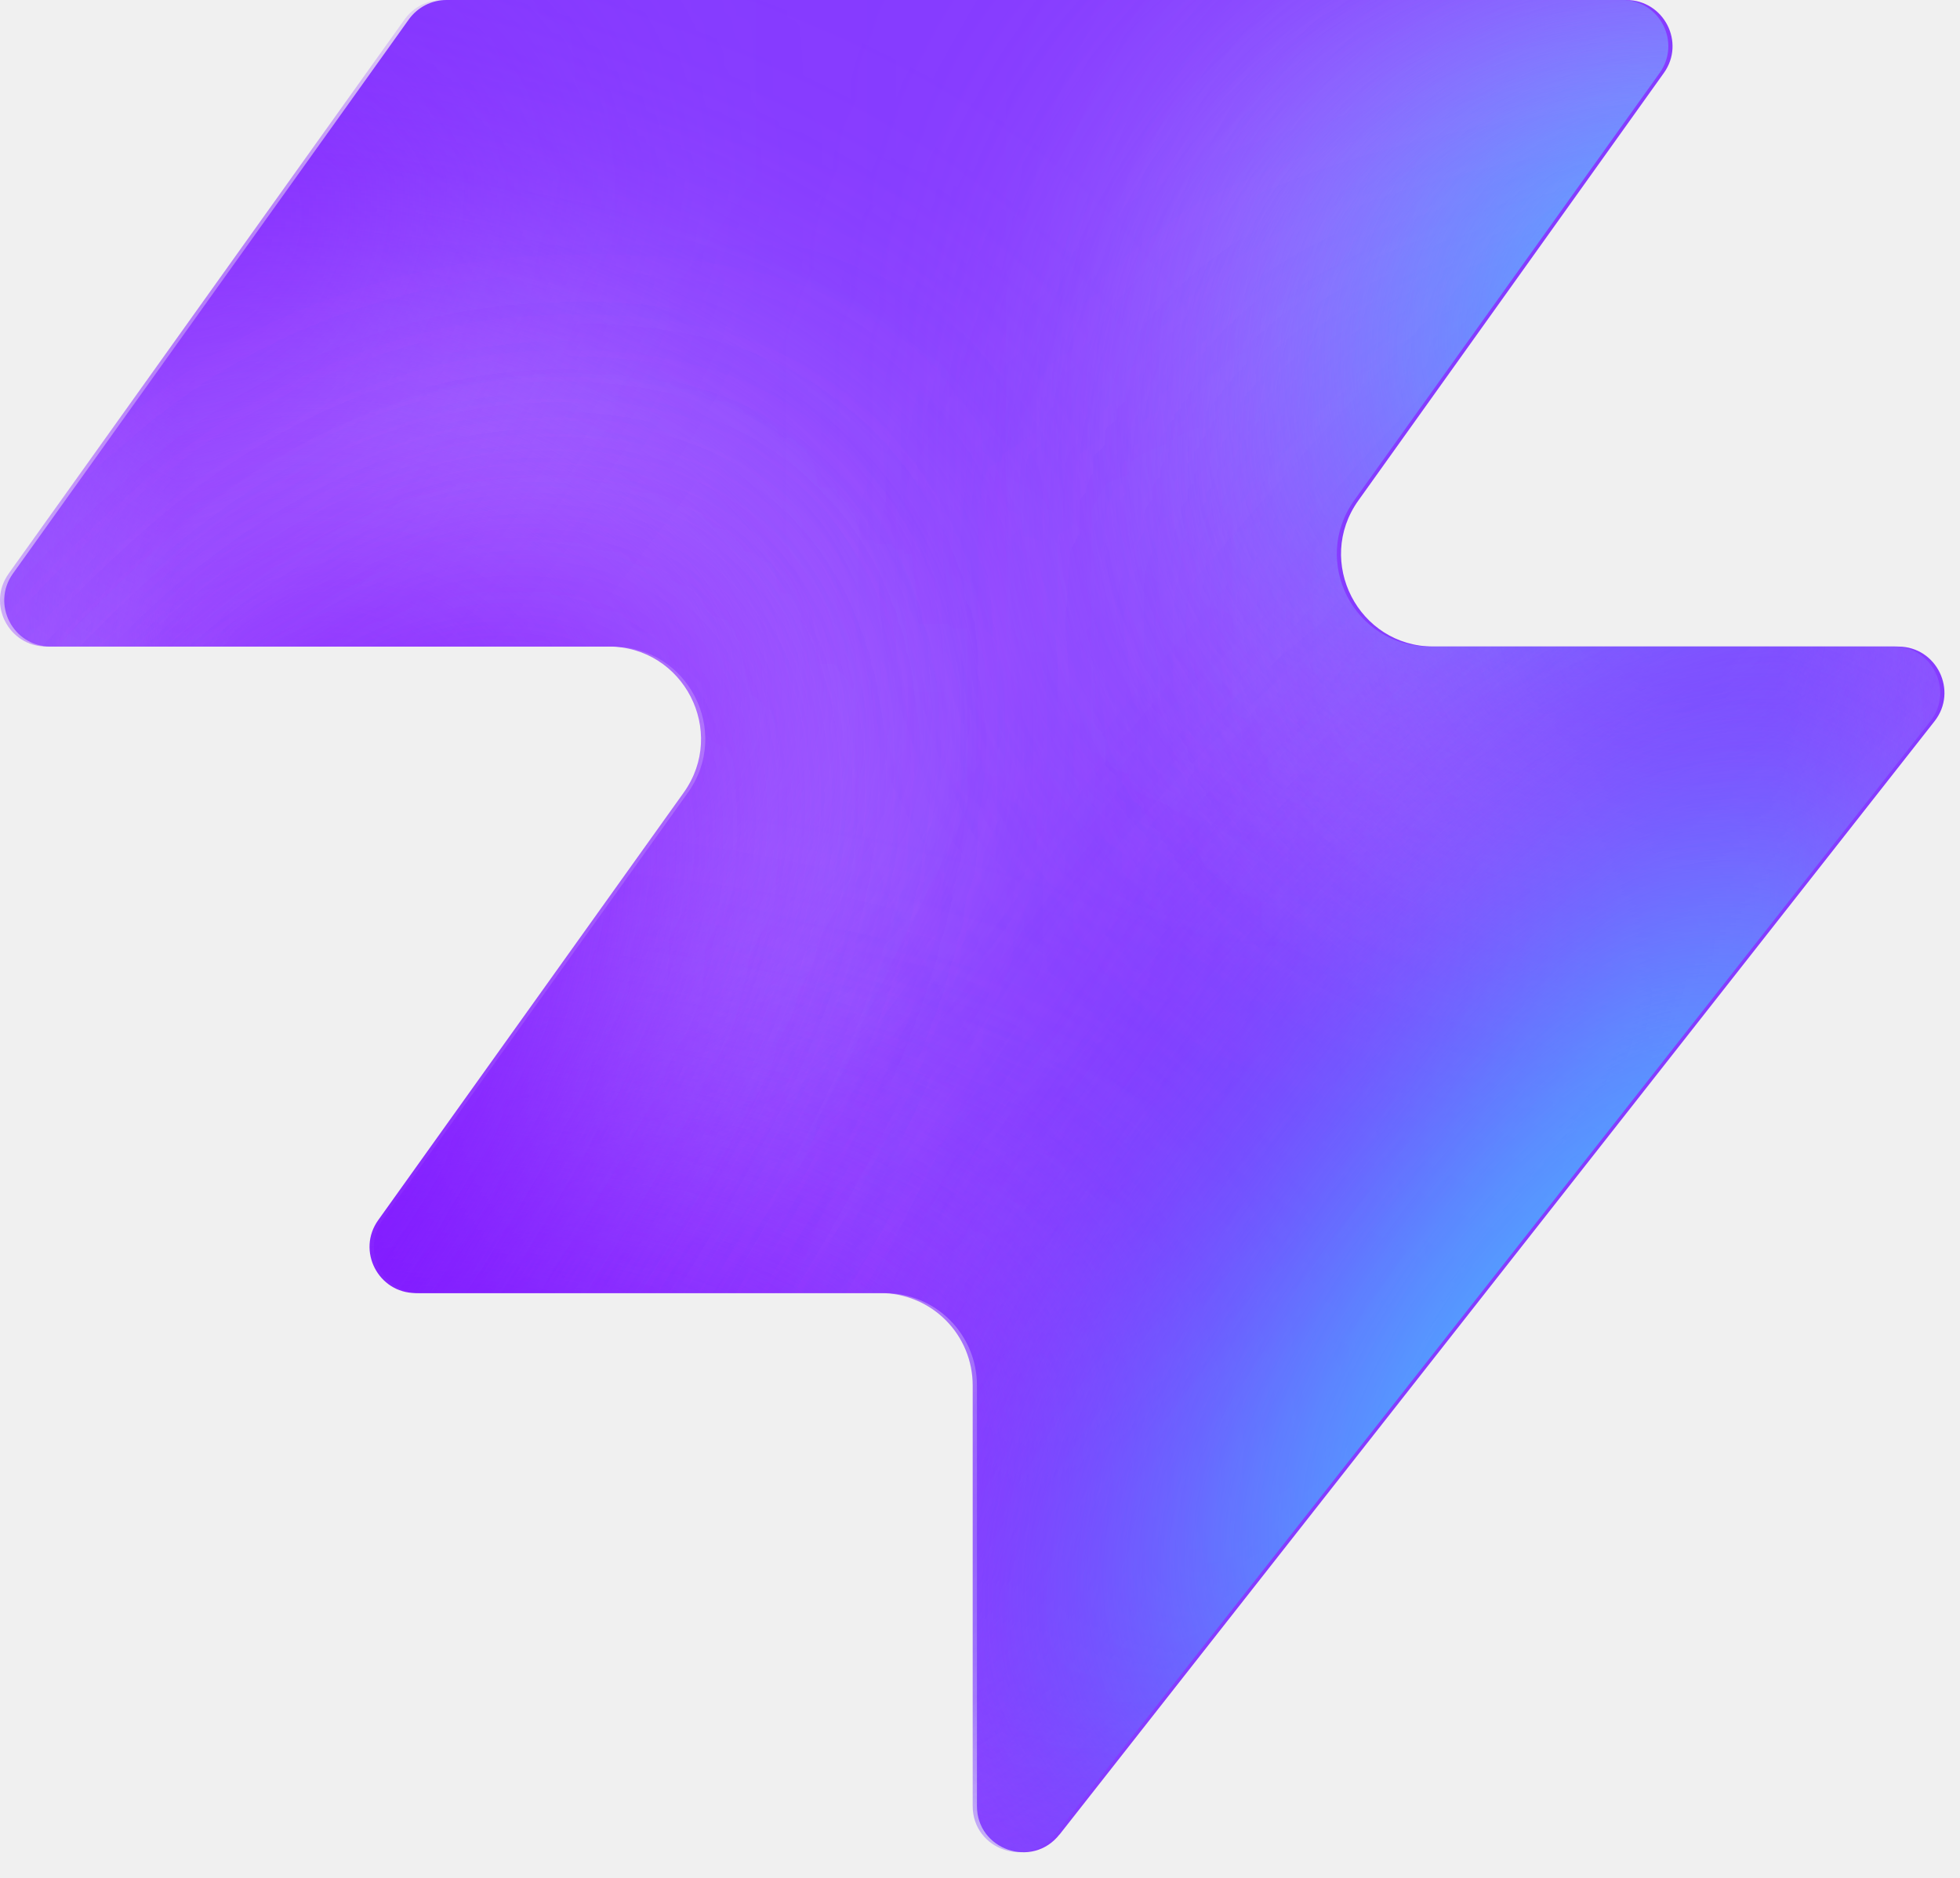
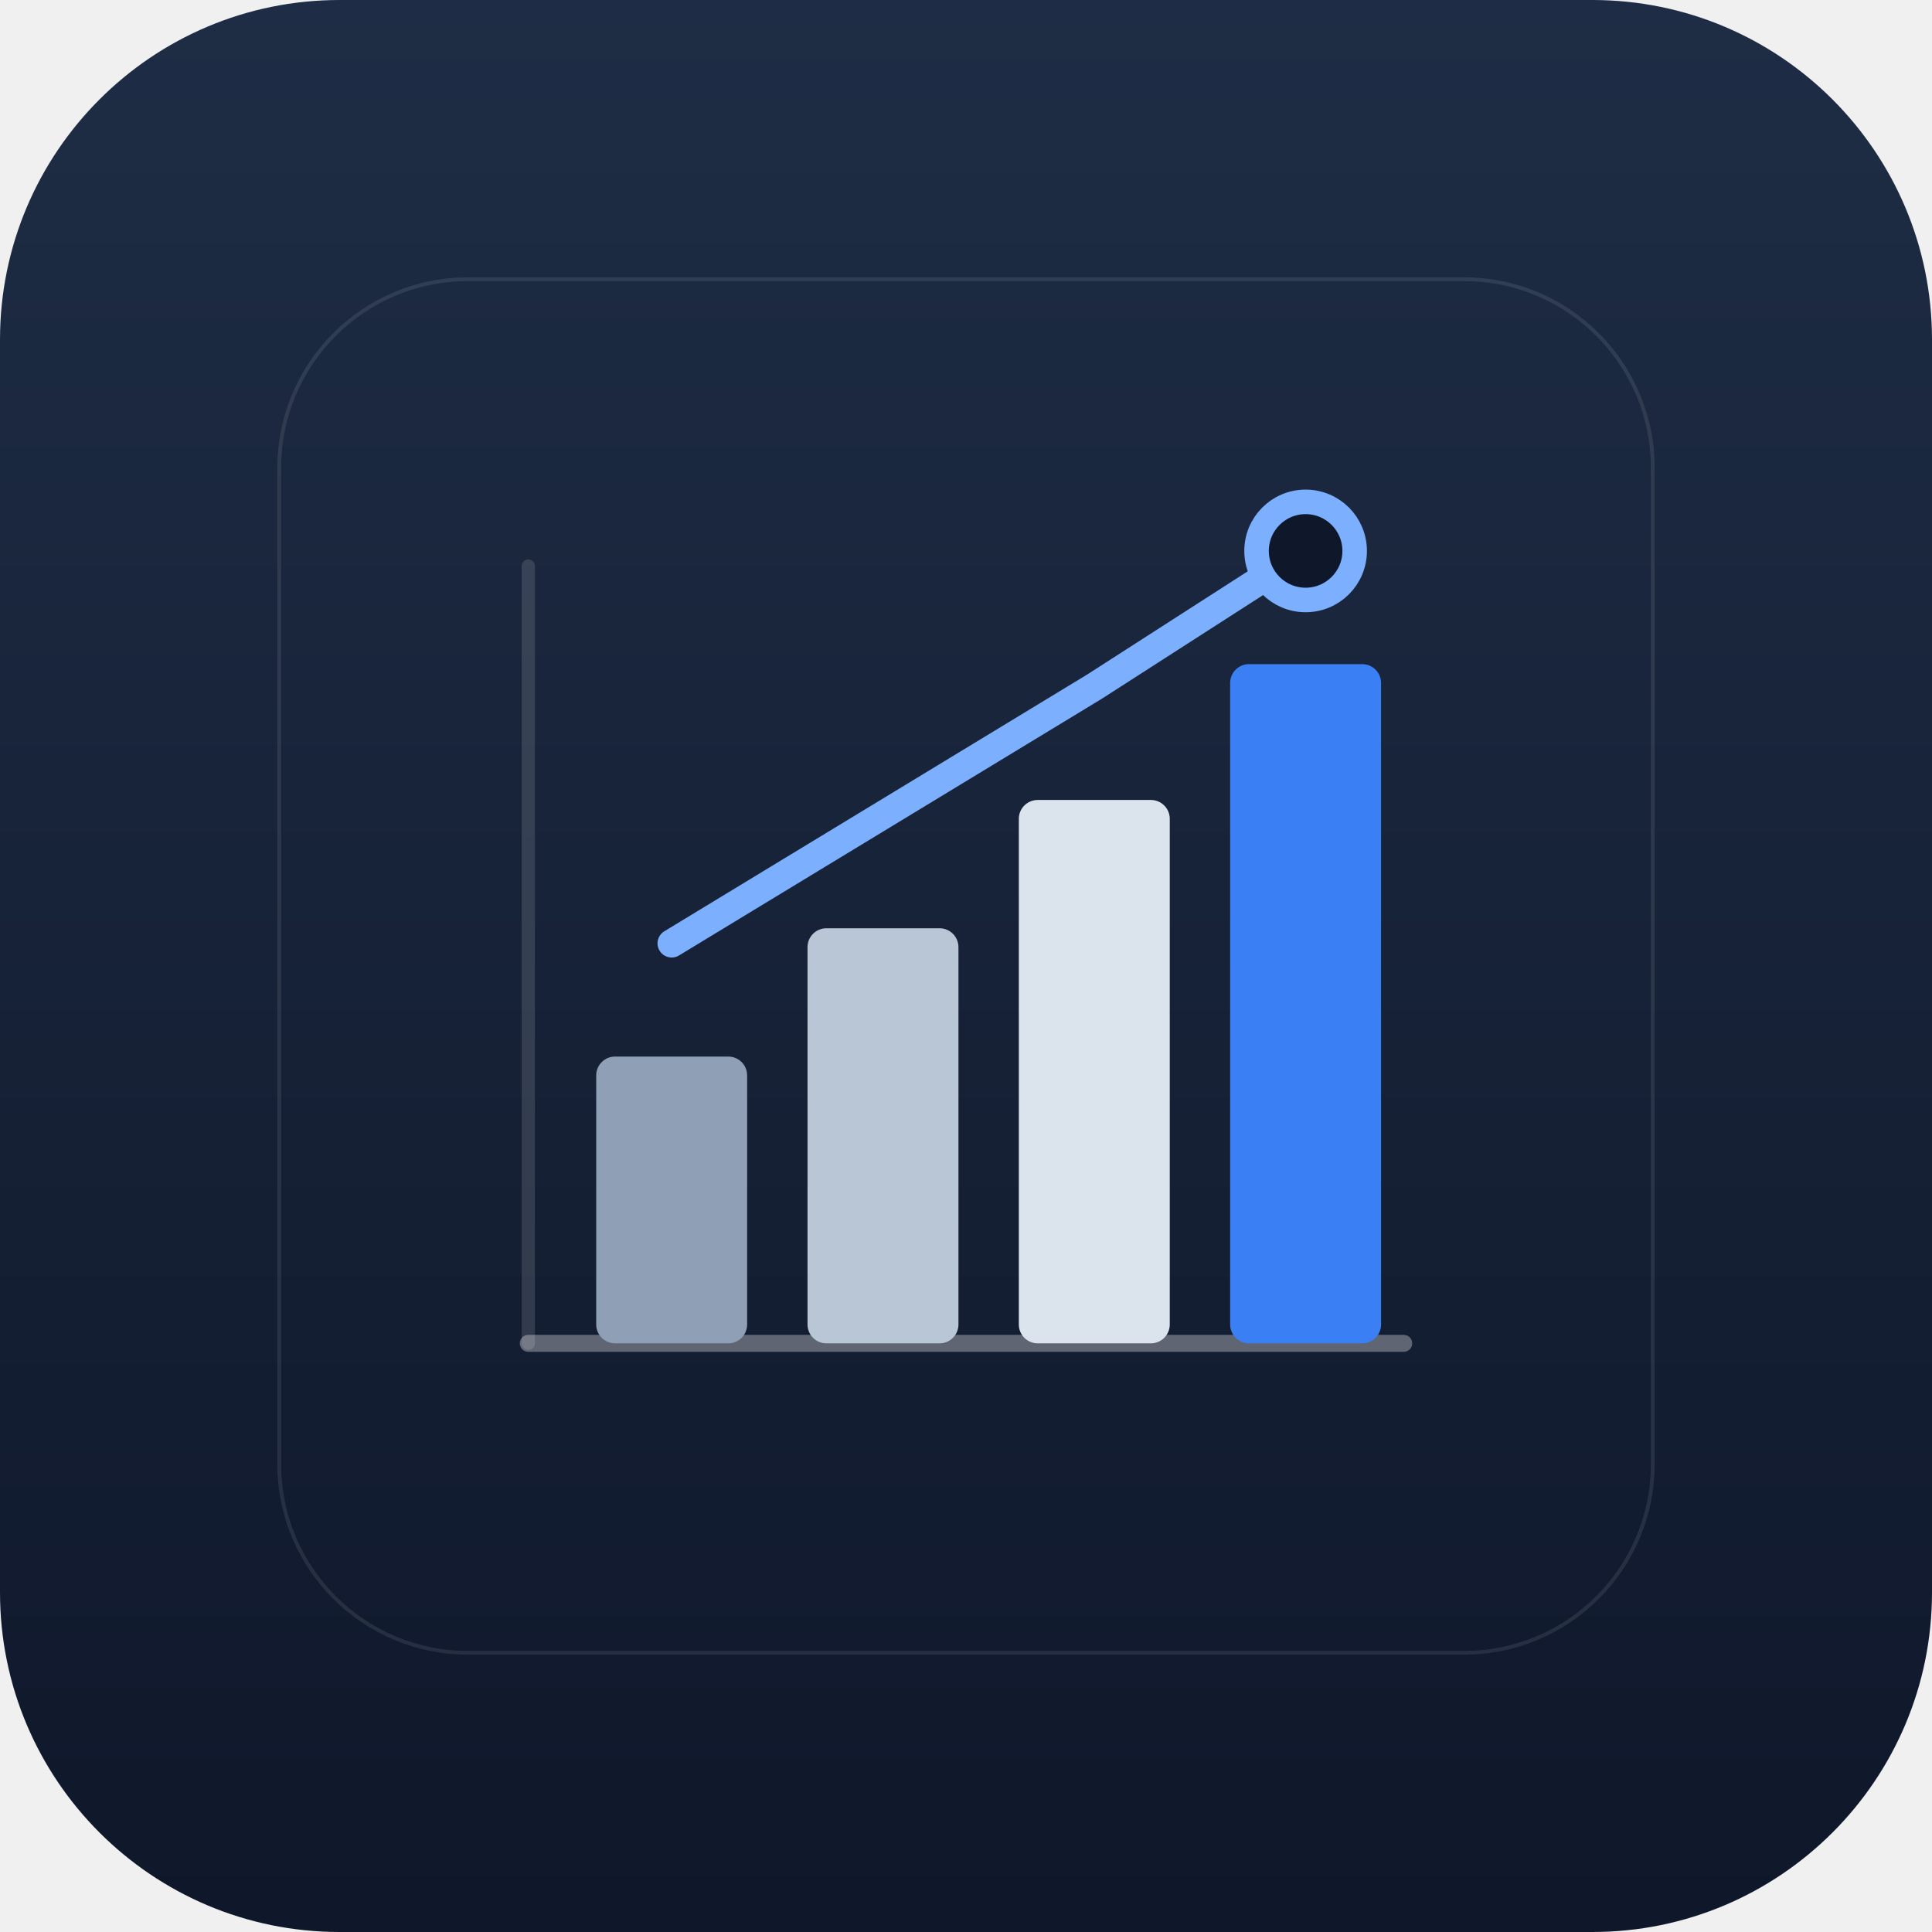
- <svg xmlns="http://www.w3.org/2000/svg" width="48" height="46" fill="none" viewBox="0 0 48 46">
-   <path fill="#863bff" d="M25.946 44.938c-.664.845-2.021.375-2.021-.698V33.937a2.26 2.26 0 0 0-2.262-2.262H10.287c-.92 0-1.456-1.04-.92-1.788l7.48-10.471c1.07-1.497 0-3.578-1.842-3.578H1.237c-.92 0-1.456-1.04-.92-1.788L10.013.474c.214-.297.556-.474.92-.474h28.894c.92 0 1.456 1.04.92 1.788l-7.48 10.471c-1.07 1.498 0 3.579 1.842 3.579h11.377c.943 0 1.473 1.088.89 1.83L25.947 44.94z" style="fill:#863bff;fill:color(display-p3 .525 .23 1);fill-opacity:1" />
-   <mask id="a" width="48" height="46" x="0" y="0" maskUnits="userSpaceOnUse" style="mask-type:alpha">
-     <path fill="#000" d="M25.842 44.938c-.664.844-2.021.375-2.021-.698V33.937a2.26 2.26 0 0 0-2.262-2.262H10.183c-.92 0-1.456-1.04-.92-1.788l7.48-10.471c1.07-1.498 0-3.579-1.842-3.579H1.133c-.92 0-1.456-1.04-.92-1.787L9.91.473c.214-.297.556-.474.92-.474h28.894c.92 0 1.456 1.04.92 1.788l-7.48 10.471c-1.07 1.498 0 3.578 1.842 3.578h11.377c.943 0 1.473 1.088.89 1.832L25.843 44.94z" style="fill:#000;fill-opacity:1" />
-   </mask>
-   <g mask="url(#a)">
-     <g filter="url(#b)">
-       <ellipse cx="5.508" cy="14.704" fill="#ede6ff" rx="5.508" ry="14.704" style="fill:#ede6ff;fill:color(display-p3 .927 .903 1);fill-opacity:1" transform="matrix(.00324 1 1 -.00324 -4.47 31.516)" />
-     </g>
-     <g filter="url(#c)">
-       <ellipse cx="10.399" cy="29.851" fill="#ede6ff" rx="10.399" ry="29.851" style="fill:#ede6ff;fill:color(display-p3 .927 .903 1);fill-opacity:1" transform="matrix(.00324 1 1 -.00324 -39.328 7.883)" />
-     </g>
-     <g filter="url(#d)">
-       <ellipse cx="5.508" cy="30.487" fill="#7e14ff" rx="5.508" ry="30.487" style="fill:#7e14ff;fill:color(display-p3 .492 .077 1);fill-opacity:1" transform="rotate(89.814 -25.913 -14.639)scale(1 -1)" />
-     </g>
-     <g filter="url(#e)">
-       <ellipse cx="5.508" cy="30.599" fill="#7e14ff" rx="5.508" ry="30.599" style="fill:#7e14ff;fill:color(display-p3 .492 .077 1);fill-opacity:1" transform="rotate(89.814 -32.644 -3.334)scale(1 -1)" />
-     </g>
-     <g filter="url(#f)">
-       <ellipse cx="5.508" cy="30.599" fill="#7e14ff" rx="5.508" ry="30.599" style="fill:#7e14ff;fill:color(display-p3 .492 .077 1);fill-opacity:1" transform="matrix(.00324 1 1 -.00324 -34.34 30.47)" />
-     </g>
-     <g filter="url(#g)">
-       <ellipse cx="14.072" cy="22.078" fill="#ede6ff" rx="14.072" ry="22.078" style="fill:#ede6ff;fill:color(display-p3 .927 .903 1);fill-opacity:1" transform="rotate(93.35 24.506 48.493)scale(-1 1)" />
-     </g>
-     <g filter="url(#h)">
-       <ellipse cx="3.47" cy="21.501" fill="#7e14ff" rx="3.47" ry="21.501" style="fill:#7e14ff;fill:color(display-p3 .492 .077 1);fill-opacity:1" transform="rotate(89.009 28.708 47.59)scale(-1 1)" />
-     </g>
-     <g filter="url(#i)">
-       <ellipse cx="3.47" cy="21.501" fill="#7e14ff" rx="3.47" ry="21.501" style="fill:#7e14ff;fill:color(display-p3 .492 .077 1);fill-opacity:1" transform="rotate(89.009 28.708 47.59)scale(-1 1)" />
-     </g>
-     <g filter="url(#j)">
-       <ellipse cx=".387" cy="8.972" fill="#7e14ff" rx="4.407" ry="29.108" style="fill:#7e14ff;fill:color(display-p3 .492 .077 1);fill-opacity:1" transform="rotate(39.51 .387 8.972)" />
-     </g>
-     <g filter="url(#k)">
-       <ellipse cx="47.523" cy="-6.092" fill="#7e14ff" rx="4.407" ry="29.108" style="fill:#7e14ff;fill:color(display-p3 .492 .077 1);fill-opacity:1" transform="rotate(37.892 47.523 -6.092)" />
-     </g>
-     <g filter="url(#l)">
-       <ellipse cx="41.412" cy="6.333" fill="#47bfff" rx="5.971" ry="9.665" style="fill:#47bfff;fill:color(display-p3 .28 .748 1);fill-opacity:1" transform="rotate(37.892 41.412 6.333)" />
-     </g>
-     <g filter="url(#m)">
-       <ellipse cx="-1.879" cy="38.332" fill="#7e14ff" rx="4.407" ry="29.108" style="fill:#7e14ff;fill:color(display-p3 .492 .077 1);fill-opacity:1" transform="rotate(37.892 -1.88 38.332)" />
-     </g>
-     <g filter="url(#n)">
-       <ellipse cx="-1.879" cy="38.332" fill="#7e14ff" rx="4.407" ry="29.108" style="fill:#7e14ff;fill:color(display-p3 .492 .077 1);fill-opacity:1" transform="rotate(37.892 -1.88 38.332)" />
-     </g>
-     <g filter="url(#o)">
-       <ellipse cx="35.651" cy="29.907" fill="#7e14ff" rx="4.407" ry="29.108" style="fill:#7e14ff;fill:color(display-p3 .492 .077 1);fill-opacity:1" transform="rotate(37.892 35.651 29.907)" />
-     </g>
-     <g filter="url(#p)">
-       <ellipse cx="38.418" cy="32.4" fill="#47bfff" rx="5.971" ry="15.297" style="fill:#47bfff;fill:color(display-p3 .28 .748 1);fill-opacity:1" transform="rotate(37.892 38.418 32.4)" />
-     </g>
-   </g>
+ <svg xmlns="http://www.w3.org/2000/svg" width="1024" height="1024" viewBox="0 0 1024 1024">
  <defs>
-     <filter id="b" width="60.045" height="41.654" x="-19.77" y="16.149" color-interpolation-filters="sRGB" filterUnits="userSpaceOnUse">
-       <feFlood flood-opacity="0" result="BackgroundImageFix" />
-       <feBlend in="SourceGraphic" in2="BackgroundImageFix" result="shape" />
-       <feGaussianBlur result="effect1_foregroundBlur_2002_17158" stdDeviation="7.659" />
-     </filter>
-     <filter id="c" width="90.34" height="51.437" x="-54.613" y="-7.533" color-interpolation-filters="sRGB" filterUnits="userSpaceOnUse">
-       <feFlood flood-opacity="0" result="BackgroundImageFix" />
-       <feBlend in="SourceGraphic" in2="BackgroundImageFix" result="shape" />
-       <feGaussianBlur result="effect1_foregroundBlur_2002_17158" stdDeviation="7.659" />
-     </filter>
-     <filter id="d" width="79.355" height="29.4" x="-49.64" y="2.03" color-interpolation-filters="sRGB" filterUnits="userSpaceOnUse">
-       <feFlood flood-opacity="0" result="BackgroundImageFix" />
-       <feBlend in="SourceGraphic" in2="BackgroundImageFix" result="shape" />
-       <feGaussianBlur result="effect1_foregroundBlur_2002_17158" stdDeviation="4.596" />
-     </filter>
-     <filter id="e" width="79.579" height="29.4" x="-45.045" y="20.029" color-interpolation-filters="sRGB" filterUnits="userSpaceOnUse">
-       <feFlood flood-opacity="0" result="BackgroundImageFix" />
-       <feBlend in="SourceGraphic" in2="BackgroundImageFix" result="shape" />
-       <feGaussianBlur result="effect1_foregroundBlur_2002_17158" stdDeviation="4.596" />
-     </filter>
-     <filter id="f" width="79.579" height="29.4" x="-43.513" y="21.178" color-interpolation-filters="sRGB" filterUnits="userSpaceOnUse">
-       <feFlood flood-opacity="0" result="BackgroundImageFix" />
-       <feBlend in="SourceGraphic" in2="BackgroundImageFix" result="shape" />
-       <feGaussianBlur result="effect1_foregroundBlur_2002_17158" stdDeviation="4.596" />
-     </filter>
-     <filter id="g" width="74.749" height="58.852" x="15.756" y="-17.901" color-interpolation-filters="sRGB" filterUnits="userSpaceOnUse">
-       <feFlood flood-opacity="0" result="BackgroundImageFix" />
-       <feBlend in="SourceGraphic" in2="BackgroundImageFix" result="shape" />
-       <feGaussianBlur result="effect1_foregroundBlur_2002_17158" stdDeviation="7.659" />
-     </filter>
-     <filter id="h" width="61.377" height="25.362" x="23.548" y="2.284" color-interpolation-filters="sRGB" filterUnits="userSpaceOnUse">
-       <feFlood flood-opacity="0" result="BackgroundImageFix" />
-       <feBlend in="SourceGraphic" in2="BackgroundImageFix" result="shape" />
-       <feGaussianBlur result="effect1_foregroundBlur_2002_17158" stdDeviation="4.596" />
-     </filter>
-     <filter id="i" width="61.377" height="25.362" x="23.548" y="2.284" color-interpolation-filters="sRGB" filterUnits="userSpaceOnUse">
-       <feFlood flood-opacity="0" result="BackgroundImageFix" />
-       <feBlend in="SourceGraphic" in2="BackgroundImageFix" result="shape" />
-       <feGaussianBlur result="effect1_foregroundBlur_2002_17158" stdDeviation="4.596" />
-     </filter>
-     <filter id="j" width="56.045" height="63.649" x="-27.636" y="-22.853" color-interpolation-filters="sRGB" filterUnits="userSpaceOnUse">
-       <feFlood flood-opacity="0" result="BackgroundImageFix" />
-       <feBlend in="SourceGraphic" in2="BackgroundImageFix" result="shape" />
-       <feGaussianBlur result="effect1_foregroundBlur_2002_17158" stdDeviation="4.596" />
-     </filter>
-     <filter id="k" width="54.814" height="64.646" x="20.116" y="-38.415" color-interpolation-filters="sRGB" filterUnits="userSpaceOnUse">
-       <feFlood flood-opacity="0" result="BackgroundImageFix" />
-       <feBlend in="SourceGraphic" in2="BackgroundImageFix" result="shape" />
-       <feGaussianBlur result="effect1_foregroundBlur_2002_17158" stdDeviation="4.596" />
-     </filter>
-     <filter id="l" width="33.541" height="35.313" x="24.641" y="-11.323" color-interpolation-filters="sRGB" filterUnits="userSpaceOnUse">
-       <feFlood flood-opacity="0" result="BackgroundImageFix" />
-       <feBlend in="SourceGraphic" in2="BackgroundImageFix" result="shape" />
-       <feGaussianBlur result="effect1_foregroundBlur_2002_17158" stdDeviation="4.596" />
-     </filter>
-     <filter id="m" width="54.814" height="64.646" x="-29.286" y="6.009" color-interpolation-filters="sRGB" filterUnits="userSpaceOnUse">
-       <feFlood flood-opacity="0" result="BackgroundImageFix" />
-       <feBlend in="SourceGraphic" in2="BackgroundImageFix" result="shape" />
-       <feGaussianBlur result="effect1_foregroundBlur_2002_17158" stdDeviation="4.596" />
-     </filter>
-     <filter id="n" width="54.814" height="64.646" x="-29.286" y="6.009" color-interpolation-filters="sRGB" filterUnits="userSpaceOnUse">
-       <feFlood flood-opacity="0" result="BackgroundImageFix" />
-       <feBlend in="SourceGraphic" in2="BackgroundImageFix" result="shape" />
-       <feGaussianBlur result="effect1_foregroundBlur_2002_17158" stdDeviation="4.596" />
-     </filter>
-     <filter id="o" width="54.814" height="64.646" x="8.244" y="-2.416" color-interpolation-filters="sRGB" filterUnits="userSpaceOnUse">
-       <feFlood flood-opacity="0" result="BackgroundImageFix" />
-       <feBlend in="SourceGraphic" in2="BackgroundImageFix" result="shape" />
-       <feGaussianBlur result="effect1_foregroundBlur_2002_17158" stdDeviation="4.596" />
-     </filter>
-     <filter id="p" width="39.409" height="43.623" x="18.713" y="10.588" color-interpolation-filters="sRGB" filterUnits="userSpaceOnUse">
-       <feFlood flood-opacity="0" result="BackgroundImageFix" />
-       <feBlend in="SourceGraphic" in2="BackgroundImageFix" result="shape" />
-       <feGaussianBlur result="effect1_foregroundBlur_2002_17158" stdDeviation="4.596" />
-     </filter>
+     <linearGradient id="bg" x1="0" y1="0" x2="0" y2="1">
+       <stop offset="0" stop-color="#1e2d45" />
+       <stop offset="1" stop-color="#0f172a" />
+     </linearGradient>
  </defs>
+   <rect width="1024" height="1024" rx="180" fill="url(#bg)" />
+   <rect x="148" y="148" width="728" height="728" rx="100" fill="none" stroke="#ffffff" stroke-opacity="0.09" stroke-width="2" />
+   <path d="M280 712 H744" stroke="#ffffff" stroke-opacity="0.32" stroke-width="9" stroke-linecap="round" />
+   <path d="M280 712 V300" stroke="#ffffff" stroke-opacity="0.13" stroke-width="7" stroke-linecap="round" />
+   <rect x="316" y="560" width="80" height="152" rx="10" fill="#8fa0b6" />
+   <rect x="428" y="492" width="80" height="220" rx="10" fill="#b9c6d6" />
+   <rect x="540" y="424" width="80" height="288" rx="10" fill="#dbe3ec" />
+   <rect x="652" y="352" width="80" height="360" rx="10" fill="#3b7ff5" />
+   <path d="M356 500 L468 432 L580 364 L692 292" fill="none" stroke="#7cb0ff" stroke-width="15" stroke-linecap="round" stroke-linejoin="round" />
+   <circle cx="692" cy="292" r="26" fill="#0f172a" stroke="#7cb0ff" stroke-width="13" />
</svg>
